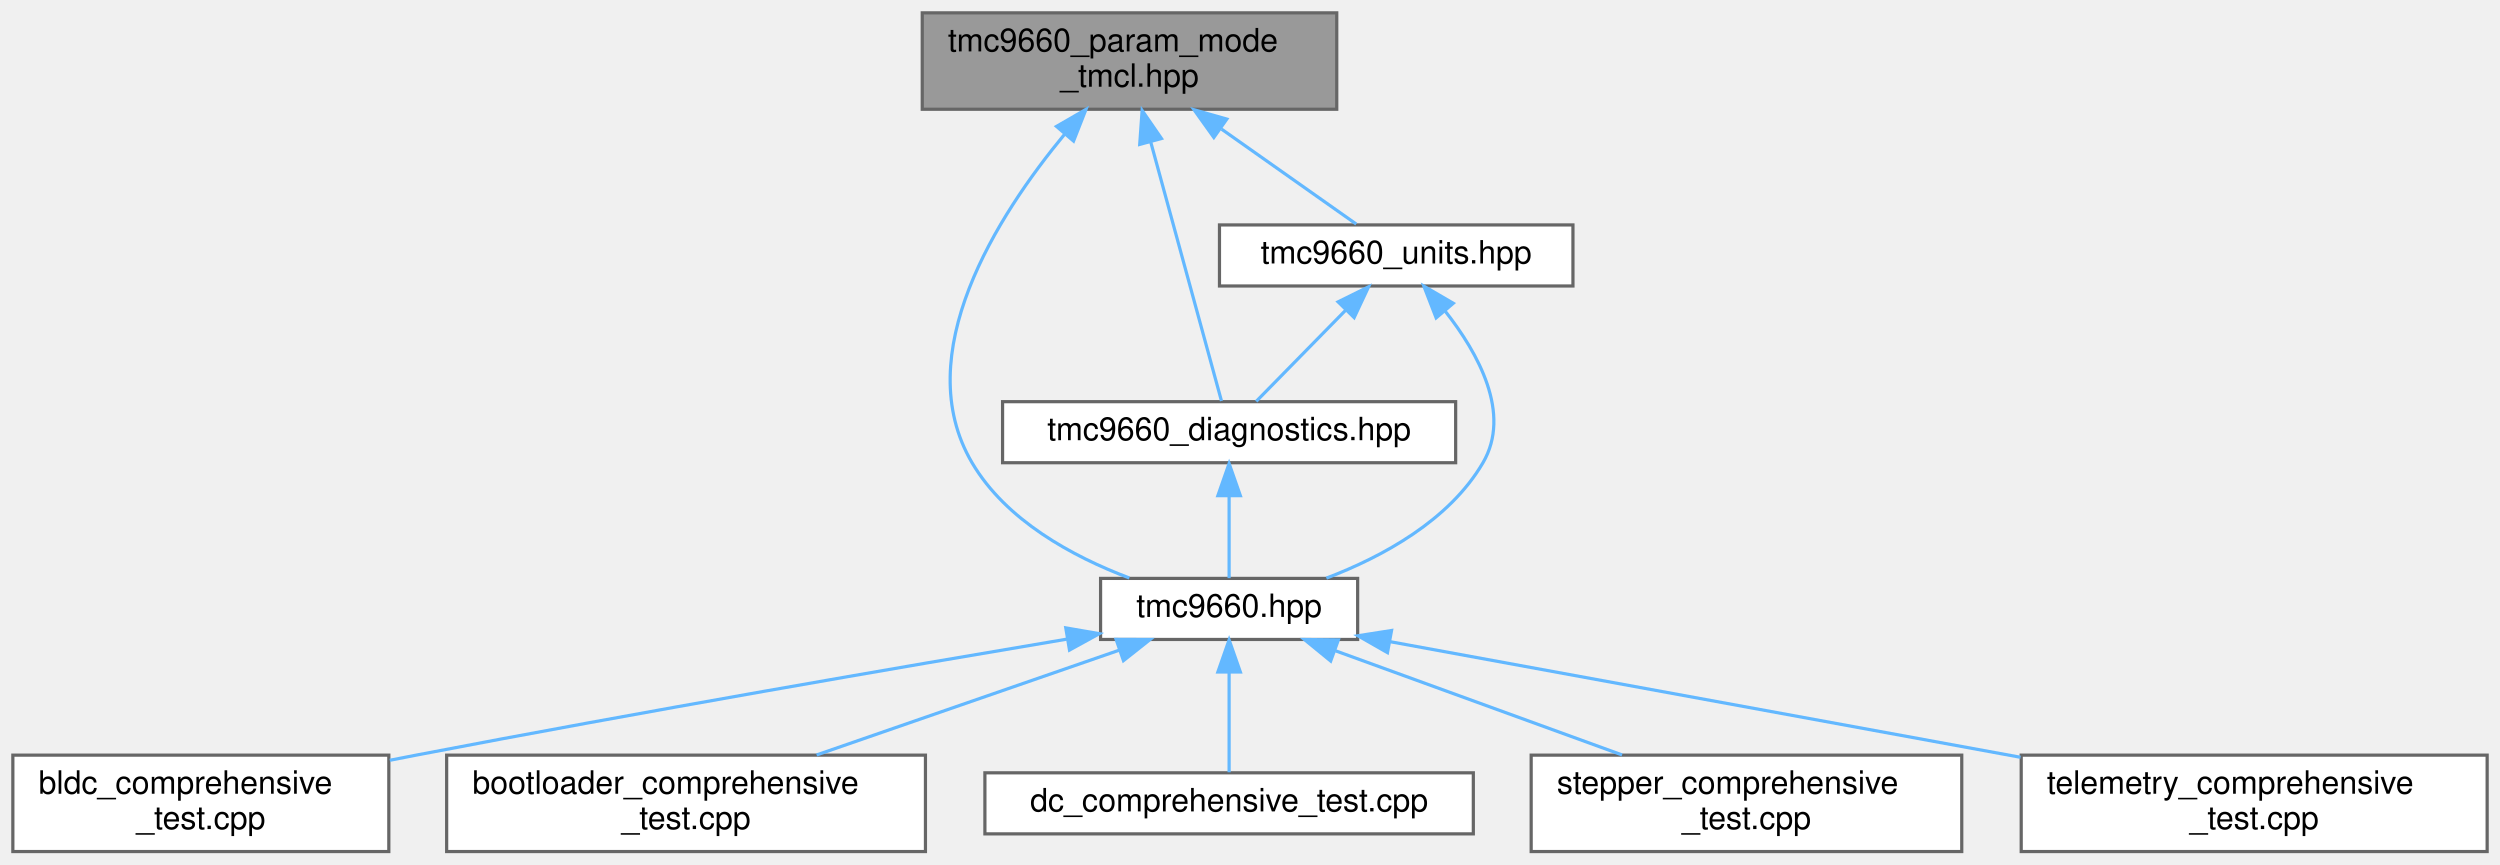
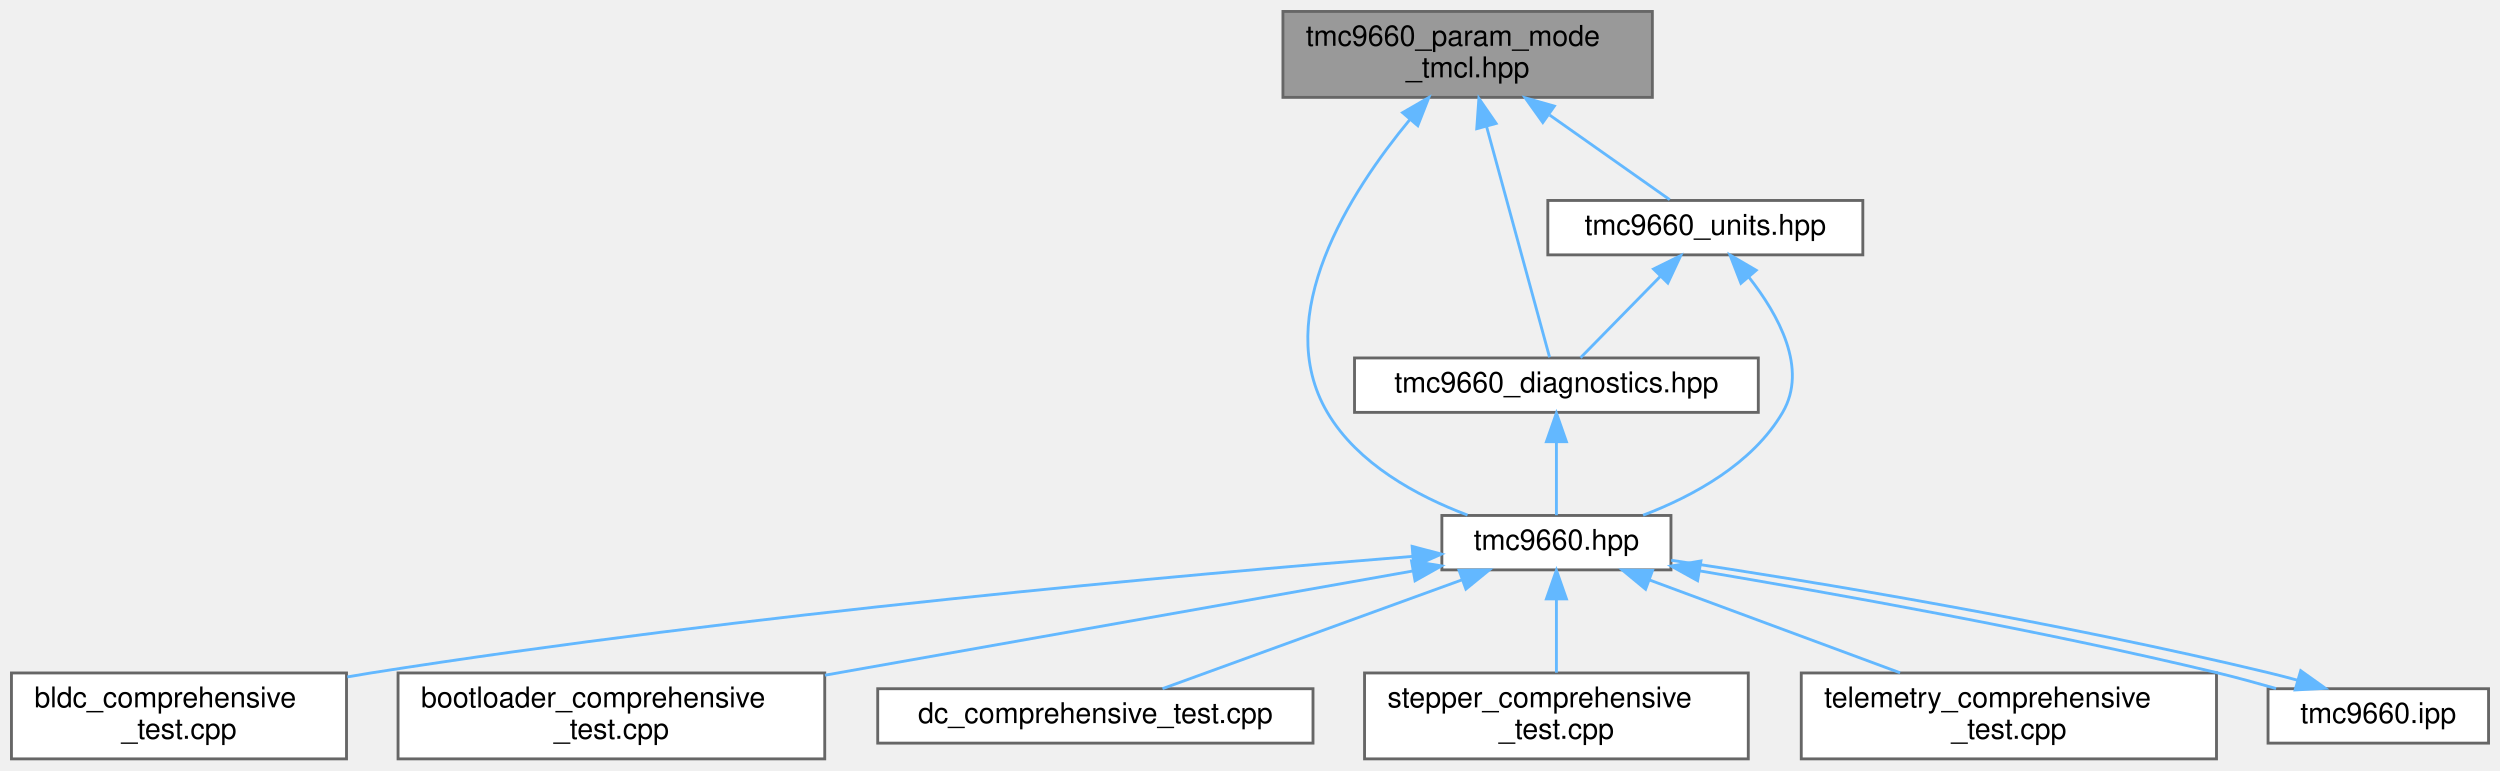
- <svg xmlns="http://www.w3.org/2000/svg" xmlns:xlink="http://www.w3.org/1999/xlink" width="778pt" height="269pt" viewBox="0.00 0.00 778.00 269.00">
+ <svg xmlns="http://www.w3.org/2000/svg" xmlns:xlink="http://www.w3.org/1999/xlink" width="873pt" height="269pt" viewBox="0.00 0.00 873.00 269.00">
  <g id="graph0" class="graph" transform="scale(1 1) rotate(0) translate(4 265)">
    <g id="Node000001" class="node">
      <g id="a_Node000001">
-         <a xlink:title="TMCL operation and reply code enumerations for TMC9660 parameter mode.">
-           <polygon fill="#999999" stroke="#666666" points="412,-261 283,-261 283,-231 412,-231 412,-261" />
-           <text text-anchor="start" x="291" y="-249" font-family="Helvetica,sans-Serif" font-size="10.00">tmc9660_param_mode</text>
-           <text text-anchor="middle" x="347.5" y="-238" font-family="Helvetica,sans-Serif" font-size="10.00">_tmcl.hpp</text>
+         <a xlink:title="Enumerations and helpers for TMCL® operation &amp; reply codes when the TMC9660 is used in Parameter Mode...">
+           <polygon fill="#999999" stroke="#666666" points="573,-261 444,-261 444,-231 573,-231 573,-261" />
+           <text text-anchor="start" x="452" y="-249" font-family="Helvetica,sans-Serif" font-size="10.00">tmc9660_param_mode</text>
+           <text text-anchor="middle" x="508.5" y="-238" font-family="Helvetica,sans-Serif" font-size="10.00">_tmcl.hpp</text>
        </a>
      </g>
    </g>
    <g id="Node000002" class="node">
      <g id="a_Node000002">
        <a xlink:href="tmc9660_8hpp.html" target="_top" xlink:title="Main TMC9660 motor driver interface and subsystem classes.">
-           <polygon fill="white" stroke="#666666" points="418.5,-85 338.5,-85 338.5,-66 418.5,-66 418.5,-85" />
-           <text text-anchor="middle" x="378.5" y="-73" font-family="Helvetica,sans-Serif" font-size="10.00">tmc9660.hpp</text>
+           <polygon fill="white" stroke="#666666" points="579.5,-85 499.5,-85 499.5,-66 579.5,-66 579.5,-85" />
+           <text text-anchor="middle" x="539.5" y="-73" font-family="Helvetica,sans-Serif" font-size="10.00">tmc9660.hpp</text>
        </a>
      </g>
    </g>
    <g id="edge1_Node000001_Node000002" class="edge">
      <g id="a_edge1_Node000001_Node000002">
        <a xlink:title=" ">
-           <path fill="none" stroke="#63b8ff" d="M327.4,-223.34C306.29,-197.83 278.7,-154.67 298.5,-121 309.05,-103.05 329.75,-91.82 347.45,-85.13" />
-           <polygon fill="#63b8ff" stroke="#63b8ff" points="324.78,-225.66 333.96,-230.96 330.09,-221.1 324.78,-225.66" />
-         </a>
-       </g>
-     </g>
-     <g id="Node000008" class="node">
-       <g id="a_Node000008">
-         <a xlink:href="tmc9660__diagnostics_8hpp.html" target="_top" xlink:title="Compact and full diagnostic snapshots for the TMC9660.">
-           <polygon fill="white" stroke="#666666" points="449,-140 308,-140 308,-121 449,-121 449,-140" />
-           <text text-anchor="middle" x="378.5" y="-128" font-family="Helvetica,sans-Serif" font-size="10.00">tmc9660_diagnostics.hpp</text>
-         </a>
-       </g>
-     </g>
-     <g id="edge7_Node000001_Node000008" class="edge">
-       <g id="a_edge7_Node000001_Node000008">
-         <a xlink:title=" ">
-           <path fill="none" stroke="#63b8ff" d="M354.14,-220.69C361.04,-195.43 371.47,-157.25 376.12,-140.23" />
-           <polygon fill="#63b8ff" stroke="#63b8ff" points="350.68,-220.06 351.43,-230.63 357.44,-221.9 350.68,-220.06" />
+           <path fill="none" stroke="#63b8ff" d="M488.4,-223.34C467.29,-197.83 439.7,-154.67 459.5,-121 470.05,-103.05 490.75,-91.82 508.45,-85.13" />
+           <polygon fill="#63b8ff" stroke="#63b8ff" points="485.78,-225.66 494.96,-230.96 491.09,-221.1 485.78,-225.66" />
        </a>
      </g>
    </g>
    <g id="Node000009" class="node">
      <g id="a_Node000009">
-         <a xlink:href="tmc9660__units_8hpp.html" target="_top" xlink:title="Strongly-typed engineering-unit conversions for the TMC9660.">
-           <polygon fill="white" stroke="#666666" points="485.5,-195 375.5,-195 375.5,-176 485.5,-176 485.5,-195" />
-           <text text-anchor="middle" x="430.5" y="-183" font-family="Helvetica,sans-Serif" font-size="10.00">tmc9660_units.hpp</text>
+         <a xlink:href="tmc9660__diagnostics_8hpp.html" target="_top" xlink:title="Compact and full diagnostic snapshots for the TMC9660.">
+           <polygon fill="white" stroke="#666666" points="610,-140 469,-140 469,-121 610,-121 610,-140" />
+           <text text-anchor="middle" x="539.5" y="-128" font-family="Helvetica,sans-Serif" font-size="10.00">tmc9660_diagnostics.hpp</text>
        </a>
      </g>
    </g>
    <g id="edge9_Node000001_Node000009" class="edge">
      <g id="a_edge9_Node000001_Node000009">
        <a xlink:title=" ">
-           <path fill="none" stroke="#63b8ff" d="M376.14,-224.82C390.44,-214.73 407.01,-203.05 418.06,-195.27" />
-           <polygon fill="#63b8ff" stroke="#63b8ff" points="373.75,-222.22 367.59,-230.84 377.78,-227.94 373.75,-222.22" />
+           <path fill="none" stroke="#63b8ff" d="M515.14,-220.69C522.04,-195.43 532.47,-157.25 537.12,-140.23" />
+           <polygon fill="#63b8ff" stroke="#63b8ff" points="511.68,-220.06 512.43,-230.63 518.44,-221.9 511.68,-220.06" />
+         </a>
+       </g>
+     </g>
+     <g id="Node000010" class="node">
+       <g id="a_Node000010">
+         <a xlink:href="tmc9660__units_8hpp.html" target="_top" xlink:title="Strongly-typed engineering-unit conversions for the TMC9660.">
+           <polygon fill="white" stroke="#666666" points="646.5,-195 536.5,-195 536.5,-176 646.5,-176 646.5,-195" />
+           <text text-anchor="middle" x="591.5" y="-183" font-family="Helvetica,sans-Serif" font-size="10.00">tmc9660_units.hpp</text>
+         </a>
+       </g>
+     </g>
+     <g id="edge11_Node000001_Node000010" class="edge">
+       <g id="a_edge11_Node000001_Node000010">
+         <a xlink:title=" ">
+           <path fill="none" stroke="#63b8ff" d="M537.14,-224.82C551.44,-214.73 568.01,-203.05 579.06,-195.27" />
+           <polygon fill="#63b8ff" stroke="#63b8ff" points="534.75,-222.22 528.59,-230.84 538.78,-227.94 534.75,-222.22" />
        </a>
      </g>
    </g>
    <g id="Node000003" class="node">
      <g id="a_Node000003">
        <a xlink:href="bldc__comprehensive__test_8cpp.html" target="_top" xlink:title="Comprehensive BLDC motor testing suite for ESP32-C6 DevKit-M-1 (noexcept)">
          <polygon fill="white" stroke="#666666" points="117,-30 0,-30 0,0 117,0 117,-30" />
          <text text-anchor="start" x="8" y="-18" font-family="Helvetica,sans-Serif" font-size="10.00">bldc_comprehensive</text>
          <text text-anchor="middle" x="58.5" y="-7" font-family="Helvetica,sans-Serif" font-size="10.00">_test.cpp</text>
        </a>
      </g>
    </g>
    <g id="edge2_Node000002_Node000003" class="edge">
      <g id="a_edge2_Node000002_Node000003">
        <a xlink:title=" ">
-           <path fill="none" stroke="#63b8ff" d="M327.99,-66.1C276.86,-57.49 195.56,-43.48 125.5,-30 122.82,-29.48 120.07,-28.95 117.3,-28.4" />
-           <polygon fill="#63b8ff" stroke="#63b8ff" points="327.67,-69.6 338.11,-67.8 328.83,-62.7 327.67,-69.6" />
+           <path fill="none" stroke="#63b8ff" d="M489.32,-70.72C411.23,-64.47 256.02,-50.6 125.5,-30 122.8,-29.57 120.04,-29.11 117.27,-28.62" />
+           <polygon fill="#63b8ff" stroke="#63b8ff" points="489.12,-74.21 499.36,-71.51 489.67,-67.23 489.12,-74.21" />
        </a>
      </g>
    </g>
    <g id="Node000004" class="node">
      <g id="a_Node000004">
        <a xlink:href="bootloader__comprehensive__test_8cpp.html" target="_top" xlink:title="Comprehensive Bootloader testing suite for ESP32-C6 DevKit-M-1 (noexcept)">
          <polygon fill="white" stroke="#666666" points="284,-30 135,-30 135,0 284,0 284,-30" />
          <text text-anchor="start" x="143" y="-18" font-family="Helvetica,sans-Serif" font-size="10.00">bootloader_comprehensive</text>
          <text text-anchor="middle" x="209.5" y="-7" font-family="Helvetica,sans-Serif" font-size="10.00">_test.cpp</text>
        </a>
      </g>
    </g>
    <g id="edge3_Node000002_Node000004" class="edge">
      <g id="a_edge3_Node000002_Node000004">
        <a xlink:title=" ">
-           <path fill="none" stroke="#63b8ff" d="M344.43,-62.71C317.2,-53.28 278.95,-40.04 250.13,-30.06" />
-           <polygon fill="#63b8ff" stroke="#63b8ff" points="343.33,-66.03 353.93,-65.99 345.62,-59.41 343.33,-66.03" />
+           <path fill="none" stroke="#63b8ff" d="M489.23,-65.59C434.6,-55.9 346.74,-40.33 284.07,-29.22" />
+           <polygon fill="#63b8ff" stroke="#63b8ff" points="488.91,-69.09 499.37,-67.39 490.13,-62.19 488.91,-69.09" />
        </a>
      </g>
    </g>
    <g id="Node000005" class="node">
      <g id="a_Node000005">
        <a xlink:href="dc__comprehensive__test_8cpp.html" target="_top" xlink:title="Comprehensive DC motor testing suite for ESP32-C6 DevKit-M-1 (noexcept)">
          <polygon fill="white" stroke="#666666" points="454.5,-24.5 302.5,-24.5 302.5,-5.5 454.5,-5.5 454.5,-24.5" />
          <text text-anchor="middle" x="378.5" y="-12.5" font-family="Helvetica,sans-Serif" font-size="10.00">dc_comprehensive_test.cpp</text>
        </a>
      </g>
    </g>
    <g id="edge4_Node000002_Node000005" class="edge">
      <g id="a_edge4_Node000002_Node000005">
        <a xlink:title=" ">
-           <path fill="none" stroke="#63b8ff" d="M378.5,-55.66C378.5,-45.24 378.5,-32.8 378.5,-24.67" />
-           <polygon fill="#63b8ff" stroke="#63b8ff" points="375,-55.87 378.5,-65.87 382,-55.87 375,-55.87" />
+           <path fill="none" stroke="#63b8ff" d="M506.54,-62.52C475.41,-51.21 429.5,-34.53 401.94,-24.52" />
+           <polygon fill="#63b8ff" stroke="#63b8ff" points="505.5,-65.87 516.09,-65.99 507.89,-59.29 505.5,-65.87" />
        </a>
      </g>
    </g>
    <g id="Node000006" class="node">
      <g id="a_Node000006">
        <a xlink:href="stepper__comprehensive__test_8cpp.html" target="_top" xlink:title="Comprehensive Stepper motor testing suite for ESP32-C6 DevKit-M-1 (noexcept)">
          <polygon fill="white" stroke="#666666" points="606.5,-30 472.5,-30 472.5,0 606.5,0 606.5,-30" />
          <text text-anchor="start" x="480.5" y="-18" font-family="Helvetica,sans-Serif" font-size="10.00">stepper_comprehensive</text>
          <text text-anchor="middle" x="539.5" y="-7" font-family="Helvetica,sans-Serif" font-size="10.00">_test.cpp</text>
        </a>
      </g>
    </g>
    <g id="edge5_Node000002_Node000006" class="edge">
      <g id="a_edge5_Node000002_Node000006">
        <a xlink:title=" ">
-           <path fill="none" stroke="#63b8ff" d="M411.64,-62.46C437.54,-53.05 473.58,-39.95 500.79,-30.06" />
-           <polygon fill="#63b8ff" stroke="#63b8ff" points="410.11,-59.29 401.91,-65.99 412.5,-65.87 410.11,-59.29" />
+           <path fill="none" stroke="#63b8ff" d="M539.5,-55.65C539.5,-47.36 539.5,-37.78 539.5,-30.11" />
+           <polygon fill="#63b8ff" stroke="#63b8ff" points="536,-55.87 539.5,-65.87 543,-55.87 536,-55.87" />
        </a>
      </g>
    </g>
    <g id="Node000007" class="node">
      <g id="a_Node000007">
        <a xlink:href="telemetry__comprehensive__test_8cpp.html" target="_top" xlink:title="Comprehensive Telemetry monitoring test suite for ESP32-C6 DevKit-M-1 (noexcept)">
          <polygon fill="white" stroke="#666666" points="770,-30 625,-30 625,0 770,0 770,-30" />
          <text text-anchor="start" x="633" y="-18" font-family="Helvetica,sans-Serif" font-size="10.00">telemetry_comprehensive</text>
          <text text-anchor="middle" x="697.5" y="-7" font-family="Helvetica,sans-Serif" font-size="10.00">_test.cpp</text>
        </a>
      </g>
    </g>
    <g id="edge6_Node000002_Node000007" class="edge">
      <g id="a_edge6_Node000002_Node000007">
        <a xlink:title=" ">
-           <path fill="none" stroke="#63b8ff" d="M428.7,-65.29C481.43,-55.62 564.87,-40.32 624.8,-29.33" />
-           <polygon fill="#63b8ff" stroke="#63b8ff" points="427.78,-61.9 418.58,-67.15 429.05,-68.79 427.78,-61.9" />
+           <path fill="none" stroke="#63b8ff" d="M572.02,-62.46C597.44,-53.05 632.8,-39.95 659.51,-30.06" />
+           <polygon fill="#63b8ff" stroke="#63b8ff" points="570.64,-59.24 562.47,-65.99 573.07,-65.8 570.64,-59.24" />
+         </a>
+       </g>
+     </g>
+     <g id="Node000008" class="node">
+       <g id="a_Node000008">
+         <a xlink:href="tmc9660_8ipp.html" target="_top" xlink:title="Template implementation of TMC9660 motor driver methods.">
+           <polygon fill="white" stroke="#666666" points="865,-24.5 788,-24.5 788,-5.5 865,-5.5 865,-24.5" />
+           <text text-anchor="middle" x="826.5" y="-12.5" font-family="Helvetica,sans-Serif" font-size="10.00">tmc9660.ipp</text>
+         </a>
+       </g>
+     </g>
+     <g id="edge7_Node000002_Node000008" class="edge">
+       <g id="a_edge7_Node000002_Node000008">
+         <a xlink:title=" ">
+           <path fill="none" stroke="#63b8ff" d="M589.46,-65.66C636.49,-57.69 708.51,-44.93 770.5,-30 777.04,-28.42 784.02,-26.49 790.81,-24.56" />
+           <polygon fill="#63b8ff" stroke="#63b8ff" points="588.8,-62.22 579.53,-67.34 589.97,-69.12 588.8,-62.22" />
        </a>
      </g>
    </g>
    <g id="edge8_Node000008_Node000002" class="edge">
      <g id="a_edge8_Node000008_Node000002">
        <a xlink:title=" ">
-           <path fill="none" stroke="#63b8ff" d="M378.5,-110.66C378.5,-101.93 378.5,-91.99 378.5,-85.09" />
-           <polygon fill="#63b8ff" stroke="#63b8ff" points="375,-110.75 378.5,-120.75 382,-110.75 375,-110.75" />
+           <path fill="none" stroke="#63b8ff" d="M798.37,-27.45C795.06,-28.36 791.73,-29.22 788.5,-30 715.79,-47.52 629.25,-62.03 579.57,-69.36" />
+           <polygon fill="#63b8ff" stroke="#63b8ff" points="799.41,-30.79 808.04,-24.64 797.46,-24.07 799.41,-30.79" />
        </a>
      </g>
    </g>
    <g id="edge10_Node000009_Node000002" class="edge">
      <g id="a_edge10_Node000009_Node000002">
        <a xlink:title=" ">
-           <path fill="none" stroke="#63b8ff" d="M445.71,-168.21C456.07,-155.05 466.43,-136.27 457.5,-121 447.02,-103.06 426.34,-91.79 408.77,-85.08" />
-           <polygon fill="#63b8ff" stroke="#63b8ff" points="442.93,-166.08 439.1,-175.96 448.26,-170.62 442.93,-166.08" />
+           <path fill="none" stroke="#63b8ff" d="M539.5,-110.66C539.5,-101.93 539.5,-91.99 539.5,-85.09" />
+           <polygon fill="#63b8ff" stroke="#63b8ff" points="536,-110.75 539.5,-120.75 543,-110.75 536,-110.75" />
        </a>
      </g>
    </g>
-     <g id="edge11_Node000009_Node000008" class="edge">
-       <g id="a_edge11_Node000009_Node000008">
+     <g id="edge12_Node000010_Node000002" class="edge">
+       <g id="a_edge12_Node000010_Node000002">
        <a xlink:title=" ">
-           <path fill="none" stroke="#63b8ff" d="M414.82,-168.52C405.66,-159.18 394.45,-147.75 386.93,-140.09" />
-           <polygon fill="#63b8ff" stroke="#63b8ff" points="412.41,-171.06 421.91,-175.75 417.41,-166.16 412.41,-171.06" />
+           <path fill="none" stroke="#63b8ff" d="M606.71,-168.21C617.07,-155.05 627.43,-136.27 618.5,-121 608.02,-103.06 587.34,-91.79 569.77,-85.08" />
+           <polygon fill="#63b8ff" stroke="#63b8ff" points="603.93,-166.08 600.1,-175.96 609.26,-170.62 603.93,-166.08" />
+         </a>
+       </g>
+     </g>
+     <g id="edge13_Node000010_Node000009" class="edge">
+       <g id="a_edge13_Node000010_Node000009">
+         <a xlink:title=" ">
+           <path fill="none" stroke="#63b8ff" d="M575.82,-168.52C566.66,-159.18 555.45,-147.75 547.93,-140.09" />
+           <polygon fill="#63b8ff" stroke="#63b8ff" points="573.41,-171.06 582.91,-175.75 578.41,-166.16 573.41,-171.06" />
        </a>
      </g>
    </g>
  </g>
</svg>
